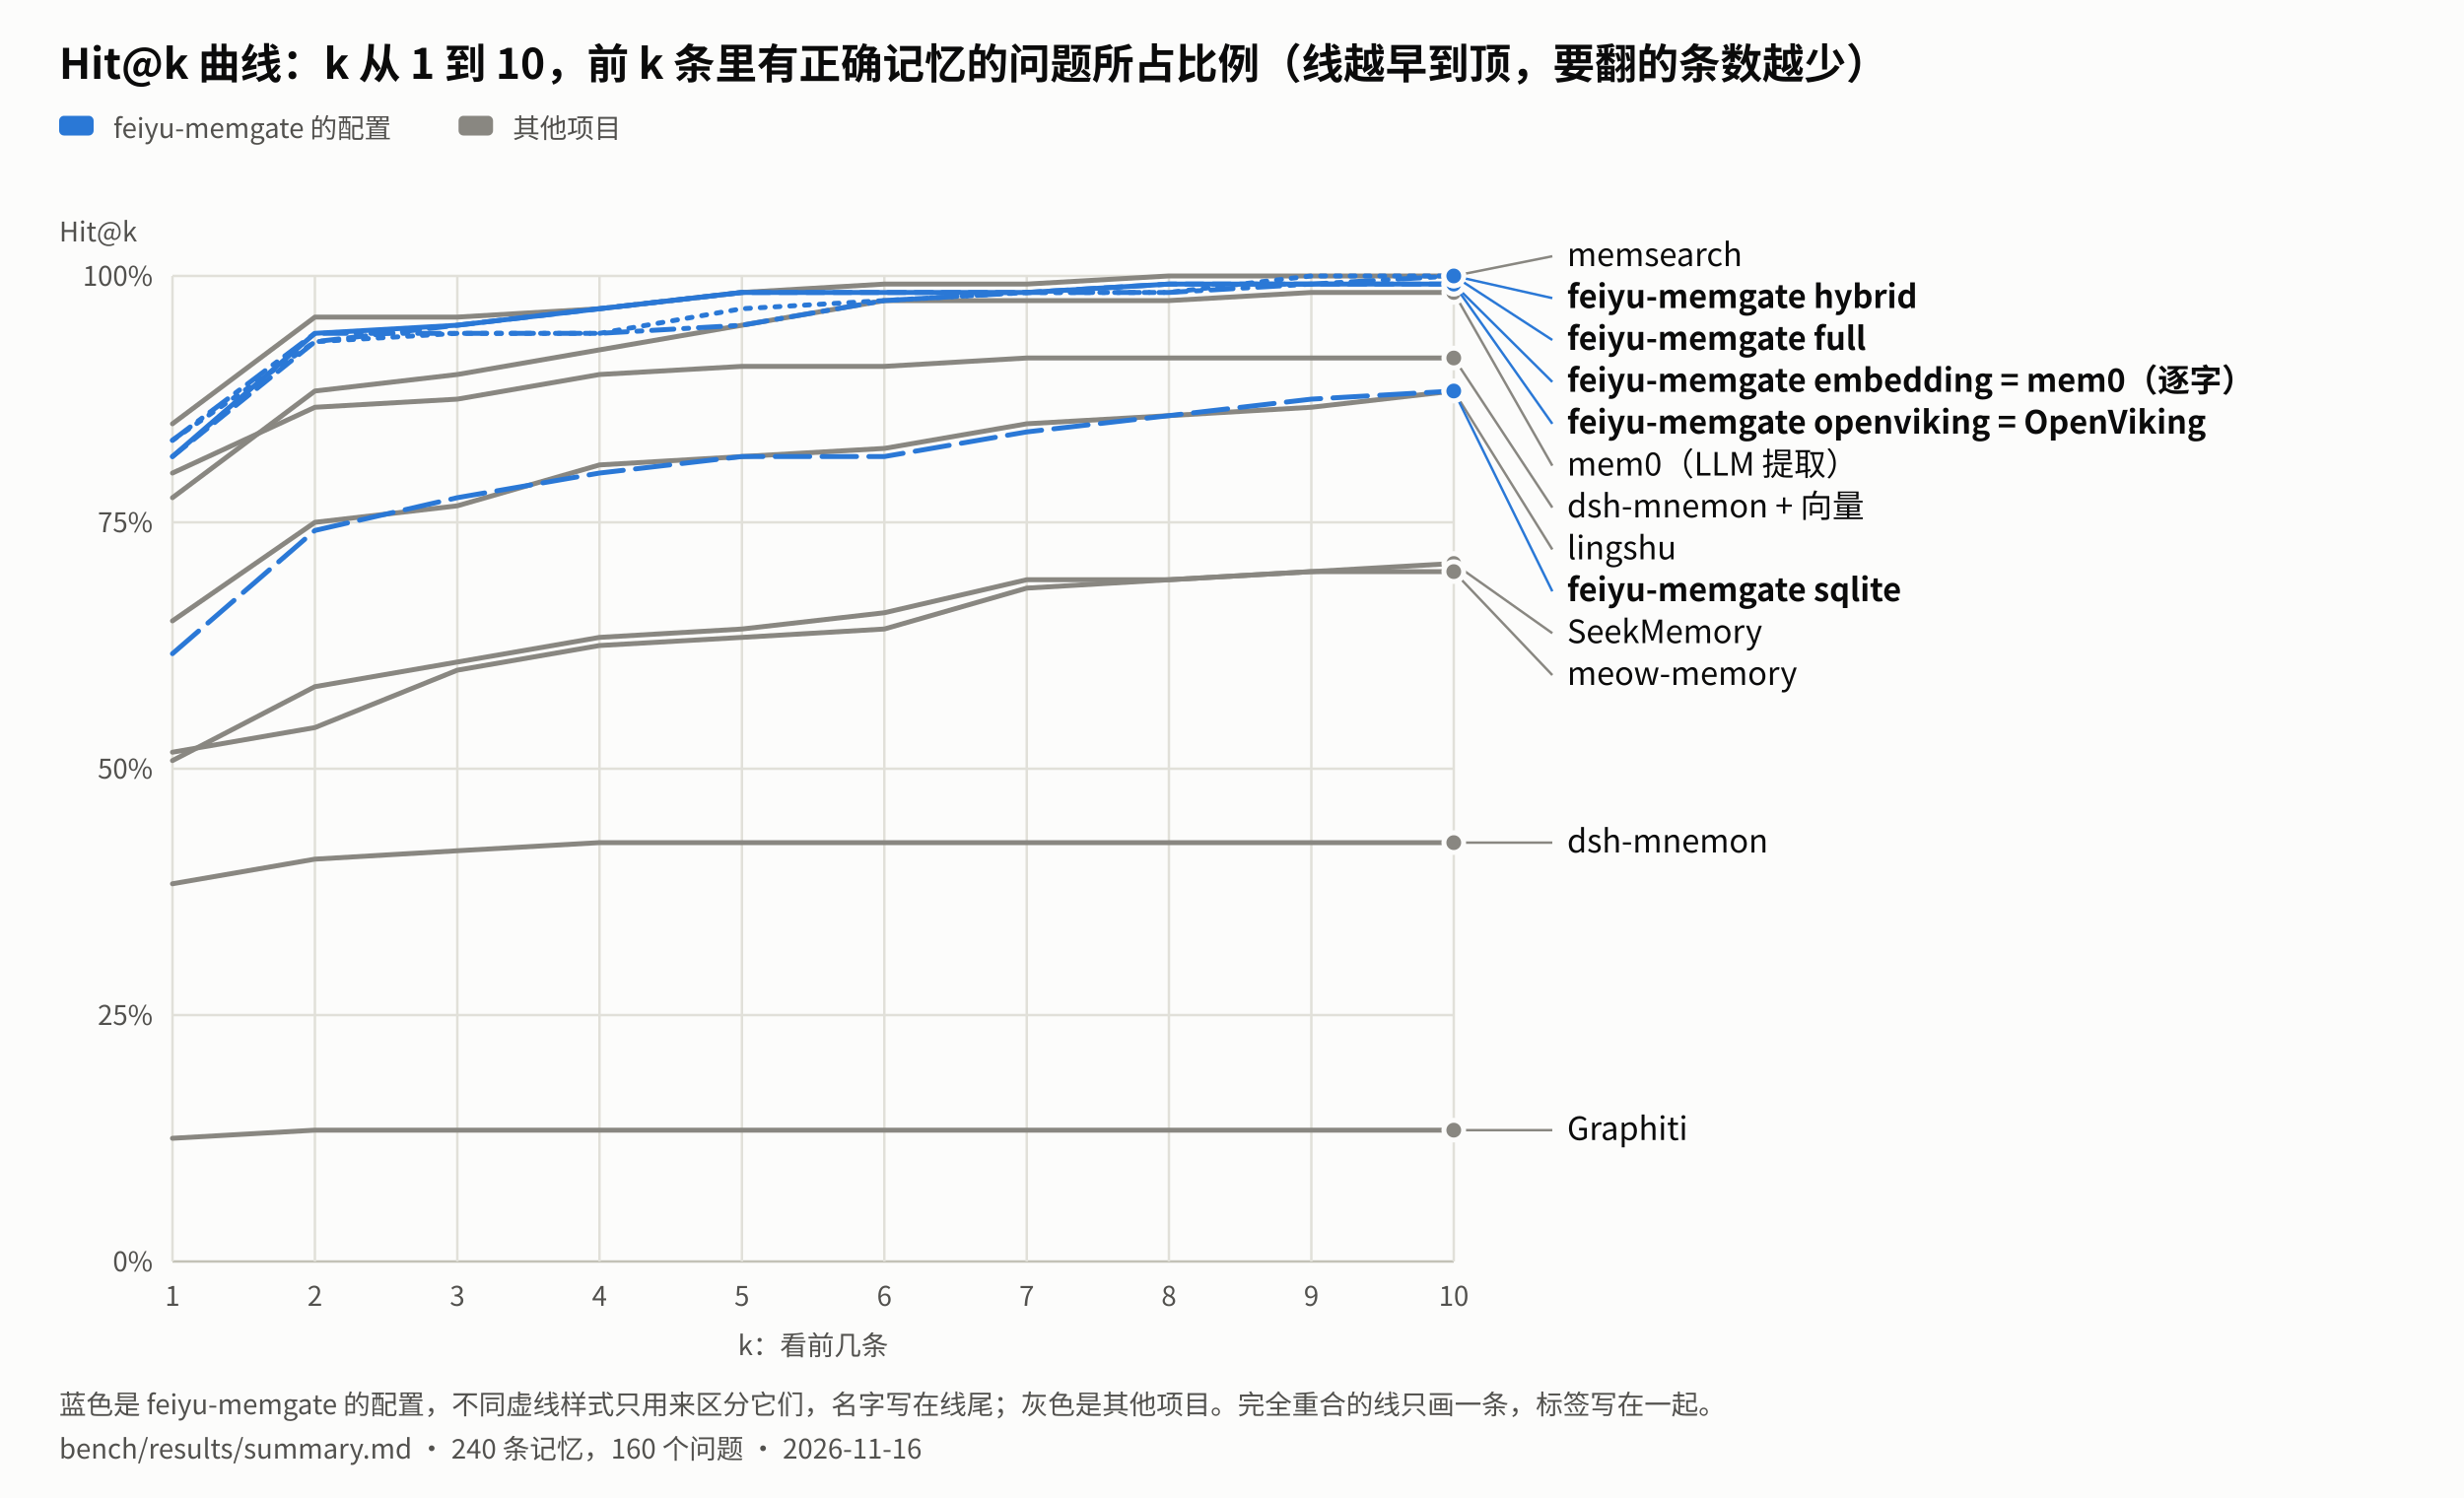
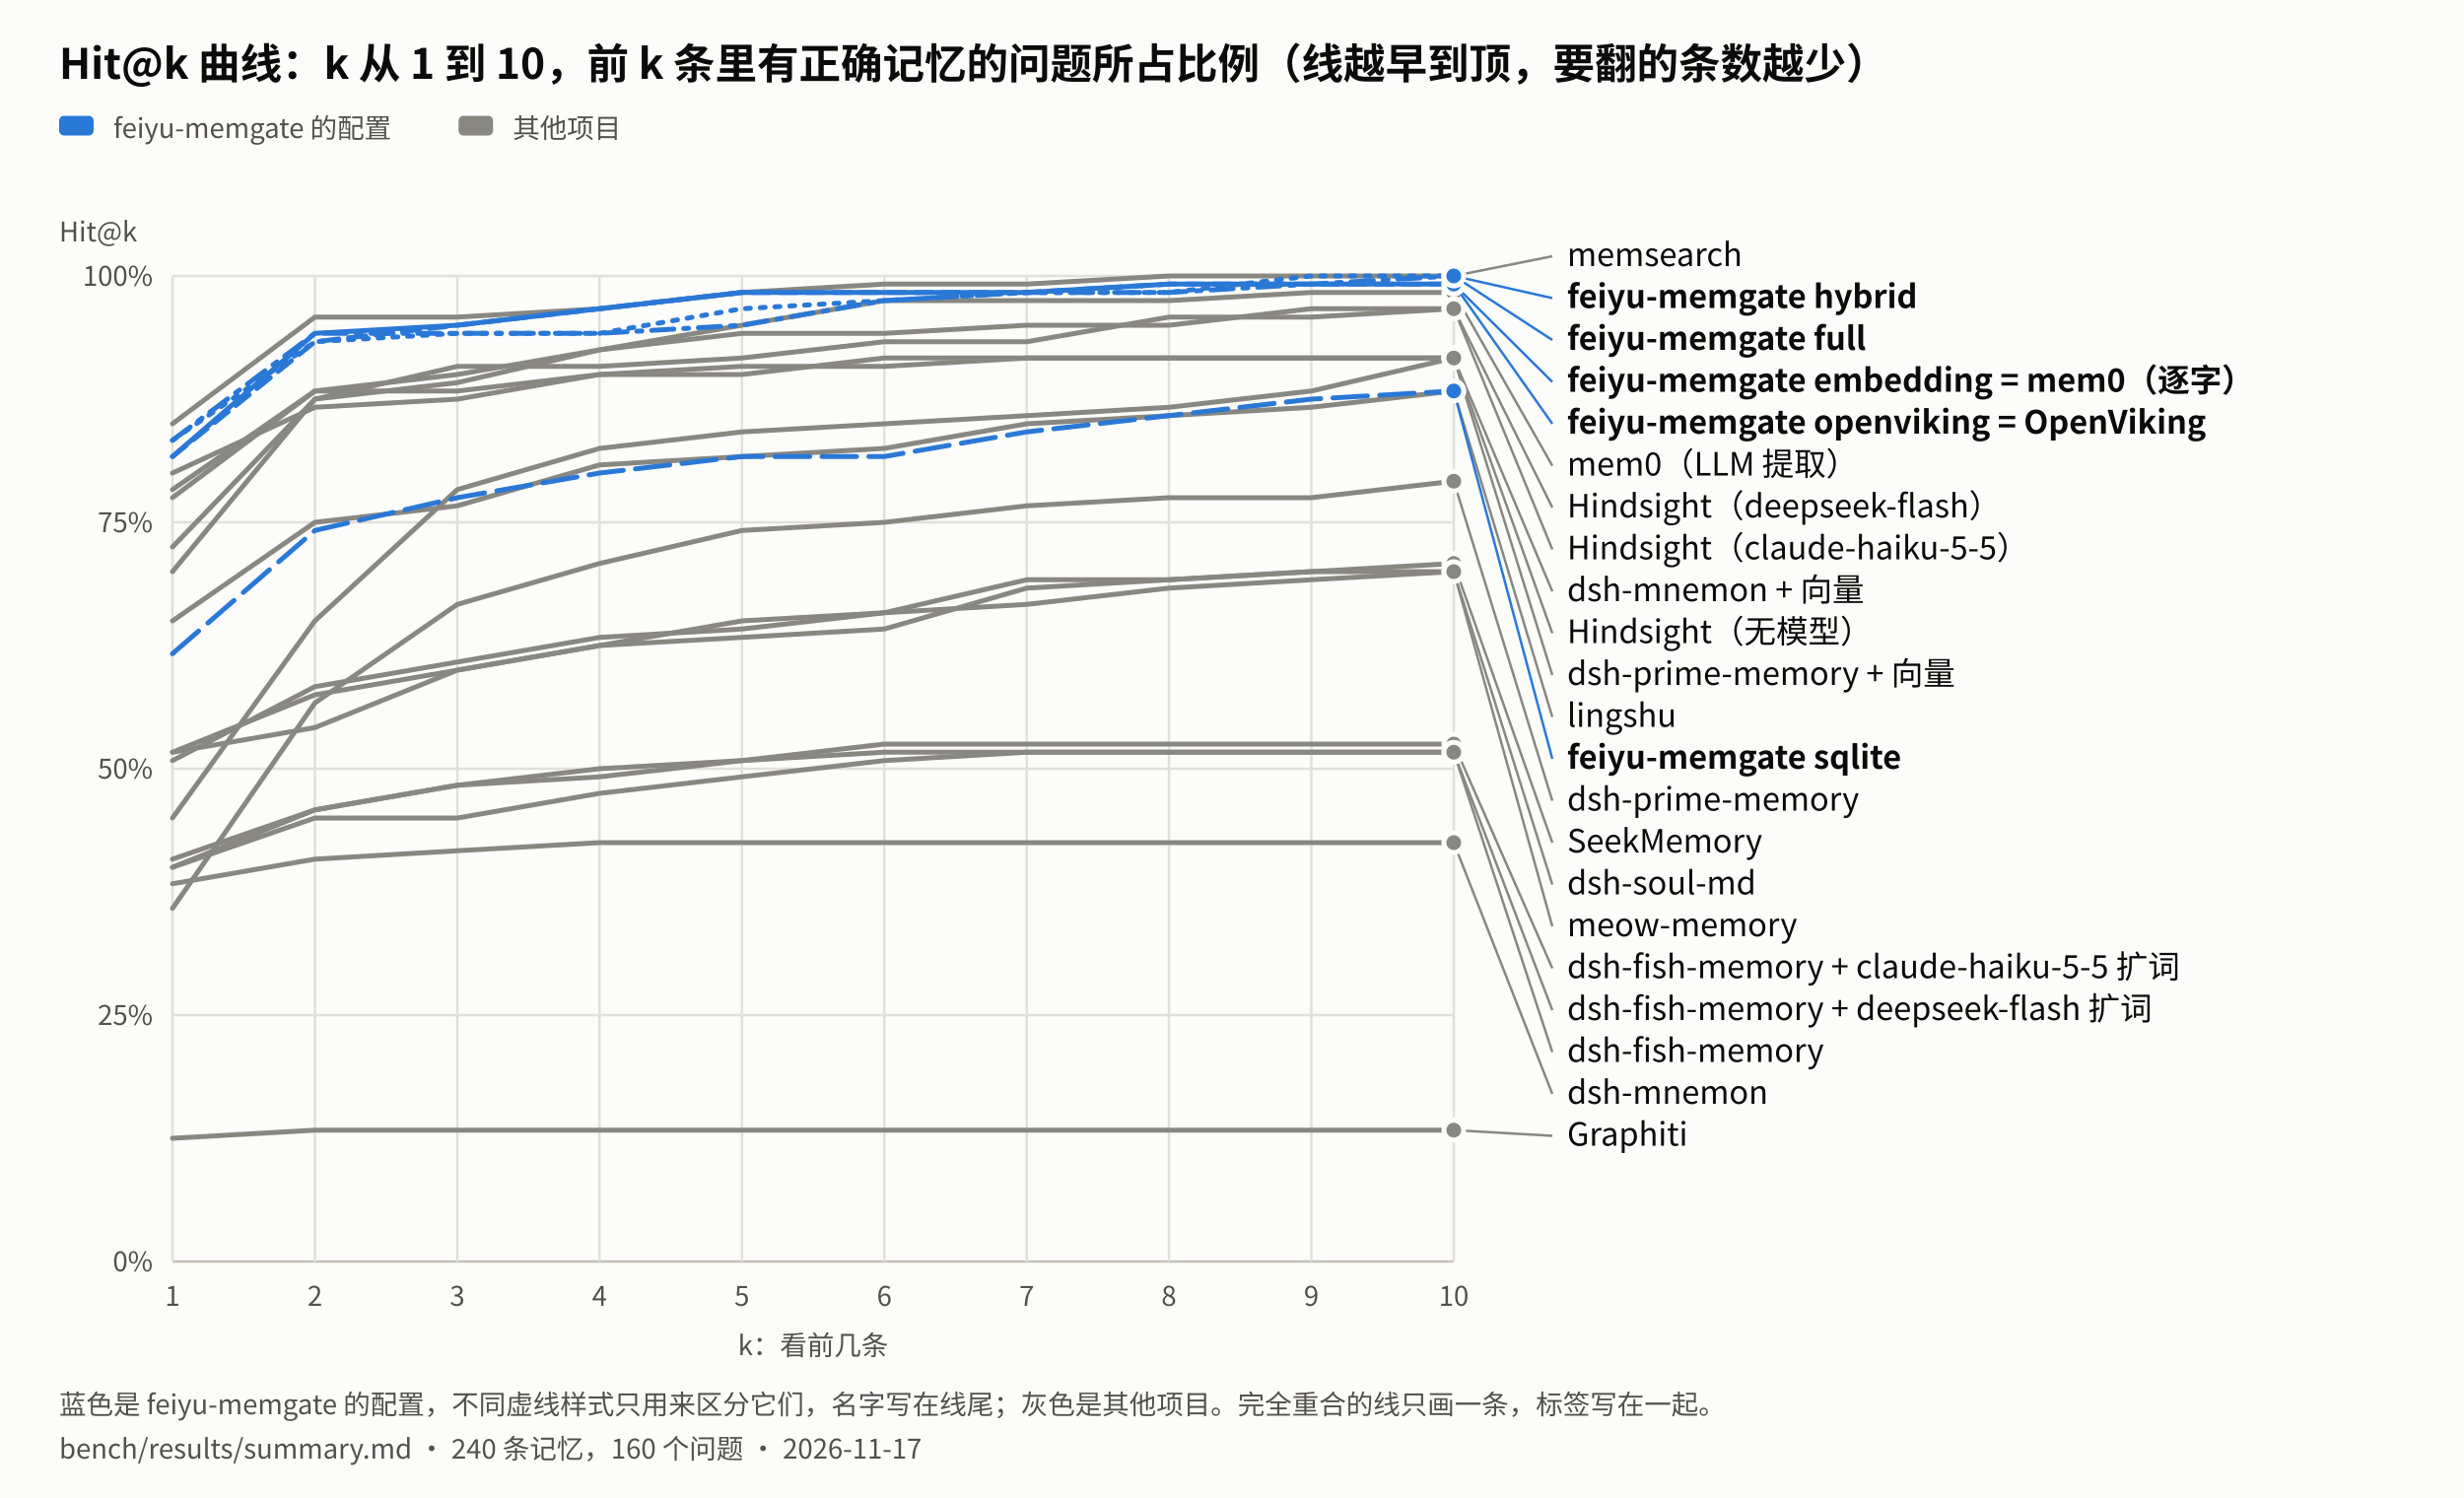
<svg xmlns="http://www.w3.org/2000/svg" width="1000" height="608" viewBox="0 0 1000 608" role="img" lang="zh">
  <style>text{font-family:-apple-system, "Segoe UI", "Microsoft YaHei", "PingFang SC", "Noto Sans CJK SC", "Helvetica Neue", Arial, sans-serif;fill:#52514e;font-size:13px}.t{font-size:17px;font-weight:600;fill:#0b0b0b}.l{font-size:13px;fill:#0b0b0b}.lb{font-size:13px;font-weight:600;fill:#0b0b0b}.s{font-size:11px;fill:#52514e}.grid{stroke:#e1e0d9;stroke-width:1;fill:none}.axis{stroke:#c3c2b7;stroke-width:1;fill:none}.tick{stroke:#0b0b0b;stroke-width:2;fill:none}.lead{stroke-width:1;fill:none}.fa{fill:#2a78d6}.fo{fill:#898781}.tint{fill:#898781;fill-opacity:0.35}</style>
  <rect width="1000" height="608" fill="#fcfcfb" />
  <text x="24.0" y="32.0" class="t">Hit@k 曲线：k 从 1 到 10，前 k 条里有正确记忆的问题所占比例（线越早到顶，要翻的条数越少）</text>
  <rect x="24.0" y="47.0" width="14" height="8" rx="2" class="fa" />
  <text x="46.0" y="56.0" class="s">feiyu-memgate 的配置</text>
  <rect x="186.1" y="47.0" width="14" height="8" rx="2" class="fo" />
  <text x="208.1" y="56.0" class="s">其他项目</text>
  <line x1="70.0" y1="512.0" x2="590.0" y2="512.0" class="axis" />
  <text x="62.0" y="516.0" class="s" text-anchor="end">0%</text>
  <line x1="70.0" y1="412.0" x2="590.0" y2="412.0" class="grid" />
  <text x="62.0" y="416.0" class="s" text-anchor="end">25%</text>
  <line x1="70.0" y1="312.0" x2="590.0" y2="312.0" class="grid" />
  <text x="62.0" y="316.0" class="s" text-anchor="end">50%</text>
  <line x1="70.0" y1="212.0" x2="590.0" y2="212.0" class="grid" />
  <text x="62.0" y="216.0" class="s" text-anchor="end">75%</text>
  <line x1="70.0" y1="112.0" x2="590.0" y2="112.0" class="grid" />
  <text x="62.0" y="116.0" class="s" text-anchor="end">100%</text>
  <line x1="70.0" y1="112.0" x2="70.0" y2="512.0" class="grid" />
  <text x="70.0" y="530.0" class="s" text-anchor="middle">1</text>
  <line x1="127.8" y1="112.0" x2="127.8" y2="512.0" class="grid" />
  <text x="127.8" y="530.0" class="s" text-anchor="middle">2</text>
  <line x1="185.6" y1="112.0" x2="185.6" y2="512.0" class="grid" />
  <text x="185.6" y="530.0" class="s" text-anchor="middle">3</text>
  <line x1="243.3" y1="112.0" x2="243.3" y2="512.0" class="grid" />
  <text x="243.3" y="530.0" class="s" text-anchor="middle">4</text>
  <line x1="301.1" y1="112.0" x2="301.1" y2="512.0" class="grid" />
  <text x="301.1" y="530.0" class="s" text-anchor="middle">5</text>
  <line x1="358.9" y1="112.0" x2="358.9" y2="512.0" class="grid" />
  <text x="358.9" y="530.0" class="s" text-anchor="middle">6</text>
  <line x1="416.7" y1="112.0" x2="416.7" y2="512.0" class="grid" />
  <text x="416.7" y="530.0" class="s" text-anchor="middle">7</text>
  <line x1="474.4" y1="112.0" x2="474.4" y2="512.0" class="grid" />
  <text x="474.4" y="530.0" class="s" text-anchor="middle">8</text>
  <line x1="532.2" y1="112.0" x2="532.2" y2="512.0" class="grid" />
  <text x="532.2" y="530.0" class="s" text-anchor="middle">9</text>
  <line x1="590.0" y1="112.0" x2="590.0" y2="512.0" class="grid" />
  <text x="590.0" y="530.0" class="s" text-anchor="middle">10</text>
  <text x="330.0" y="550.0" class="s" text-anchor="middle">k：看前几条</text>
  <text x="24.0" y="98.0" class="s">Hit@k</text>
  <polyline points="70.0,172.0 127.8,128.7 185.6,128.7 243.3,125.3 301.1,118.7 358.9,115.3 416.7,115.3 474.4,112.0 532.2,112.0 590.0,112.0" fill="none" stroke="#898781" stroke-width="2" stroke-linejoin="round" stroke-linecap="round" />
  <polyline points="70.0,202.0 127.8,158.7 185.6,152.0 243.3,142.0 301.1,132.0 358.9,122.0 416.7,122.0 474.4,122.0 532.2,118.7 590.0,118.7" fill="none" stroke="#898781" stroke-width="2" stroke-linejoin="round" stroke-linecap="round" />
+   <polyline points="70.0,232.0 127.8,162.0 185.6,155.3 243.3,142.0 301.1,135.3 358.9,135.3 416.7,132.0 474.4,132.0 532.2,125.3 590.0,125.3" fill="none" stroke="#898781" stroke-width="2" stroke-linejoin="round" stroke-linecap="round" />
+   <polyline points="70.0,222.0 127.8,162.0 185.6,148.7 243.3,148.7 301.1,145.3 358.9,138.7 416.7,138.7 474.4,128.7 532.2,128.7 590.0,125.3" fill="none" stroke="#898781" stroke-width="2" stroke-linejoin="round" stroke-linecap="round" />
  <polyline points="70.0,192.0 127.8,165.3 185.6,162.0 243.3,152.0 301.1,148.7 358.9,148.7 416.7,145.3 474.4,145.3 532.2,145.3 590.0,145.3" fill="none" stroke="#898781" stroke-width="2" stroke-linejoin="round" stroke-linecap="round" />
+   <polyline points="70.0,198.7 127.8,158.7 185.6,158.7 243.3,152.0 301.1,152.0 358.9,145.3 416.7,145.3 474.4,145.3 532.2,145.3 590.0,145.3" fill="none" stroke="#898781" stroke-width="2" stroke-linejoin="round" stroke-linecap="round" />
+   <polyline points="70.0,332.0 127.8,252.0 185.6,198.7 243.3,182.0 301.1,175.3 358.9,172.0 416.7,168.7 474.4,165.3 532.2,158.7 590.0,145.3" fill="none" stroke="#898781" stroke-width="2" stroke-linejoin="round" stroke-linecap="round" />
  <polyline points="70.0,252.0 127.8,212.0 185.6,205.3 243.3,188.7 301.1,185.3 358.9,182.0 416.7,172.0 474.4,168.7 532.2,165.3 590.0,158.7" fill="none" stroke="#898781" stroke-width="2" stroke-linejoin="round" stroke-linecap="round" />
+   <polyline points="70.0,368.7 127.8,285.3 185.6,245.3 243.3,228.7 301.1,215.3 358.9,212.0 416.7,205.3 474.4,202.0 532.2,202.0 590.0,195.3" fill="none" stroke="#898781" stroke-width="2" stroke-linejoin="round" stroke-linecap="round" />
+   <polyline points="70.0,305.3 127.8,282.0 185.6,272.0 243.3,262.0 301.1,252.0 358.9,248.7 416.7,245.3 474.4,238.7 532.2,235.3 590.0,232.0" fill="none" stroke="#898781" stroke-width="2" stroke-linejoin="round" stroke-linecap="round" />
  <polyline points="70.0,308.7 127.8,278.7 185.6,268.7 243.3,258.7 301.1,255.3 358.9,248.7 416.7,235.3 474.4,235.3 532.2,232.0 590.0,228.7" fill="none" stroke="#898781" stroke-width="2" stroke-linejoin="round" stroke-linecap="round" />
  <polyline points="70.0,305.3 127.8,295.3 185.6,272.0 243.3,262.0 301.1,258.7 358.9,255.3 416.7,238.7 474.4,235.3 532.2,232.0 590.0,232.0" fill="none" stroke="#898781" stroke-width="2" stroke-linejoin="round" stroke-linecap="round" />
+   <polyline points="70.0,348.7 127.8,328.7 185.6,318.7 243.3,312.0 301.1,308.7 358.9,305.3 416.7,305.3 474.4,305.3 532.2,305.3 590.0,305.3" fill="none" stroke="#898781" stroke-width="2" stroke-linejoin="round" stroke-linecap="round" />
+   <polyline points="70.0,352.0 127.8,328.7 185.6,318.7 243.3,315.3 301.1,308.7 358.9,302.0 416.7,302.0 474.4,302.0 532.2,302.0 590.0,302.0" fill="none" stroke="#898781" stroke-width="2" stroke-linejoin="round" stroke-linecap="round" />
+   <polyline points="70.0,352.0 127.8,332.0 185.6,332.0 243.3,322.0 301.1,315.3 358.9,308.7 416.7,305.3 474.4,305.3 532.2,305.3 590.0,305.3" fill="none" stroke="#898781" stroke-width="2" stroke-linejoin="round" stroke-linecap="round" />
  <polyline points="70.0,358.7 127.8,348.7 185.6,345.3 243.3,342.0 301.1,342.0 358.9,342.0 416.7,342.0 474.4,342.0 532.2,342.0 590.0,342.0" fill="none" stroke="#898781" stroke-width="2" stroke-linejoin="round" stroke-linecap="round" />
  <polyline points="70.0,462.0 127.8,458.7 185.6,458.7 243.3,458.7 301.1,458.7 358.9,458.7 416.7,458.7 474.4,458.7 532.2,458.7 590.0,458.7" fill="none" stroke="#898781" stroke-width="2" stroke-linejoin="round" stroke-linecap="round" />
  <polyline points="70.0,185.3 127.8,135.3 185.6,132.0 243.3,125.3 301.1,118.7 358.9,118.7 416.7,118.7 474.4,115.3 532.2,115.3 590.0,115.3" fill="none" stroke="#2a78d6" stroke-width="2" stroke-linejoin="round" stroke-linecap="round" />
  <polyline points="70.0,185.3 127.8,138.7 185.6,132.0 243.3,125.3 301.1,118.7 358.9,118.7 416.7,118.7 474.4,115.3 532.2,115.3 590.0,115.3" fill="none" stroke="#2a78d6" stroke-width="2" stroke-linejoin="round" stroke-linecap="round" stroke-dasharray="7 4" />
  <polyline points="70.0,178.7 127.8,138.7 185.6,135.3 243.3,135.3 301.1,125.3 358.9,122.0 416.7,118.7 474.4,118.7 532.2,112.0 590.0,112.0" fill="none" stroke="#2a78d6" stroke-width="2" stroke-linejoin="round" stroke-linecap="round" stroke-dasharray="2 4" />
  <polyline points="70.0,178.7 127.8,135.3 185.6,135.3 243.3,135.3 301.1,132.0 358.9,122.0 416.7,118.7 474.4,118.7 532.2,115.3 590.0,112.0" fill="none" stroke="#2a78d6" stroke-width="2" stroke-linejoin="round" stroke-linecap="round" stroke-dasharray="9 4 2 4" />
  <polyline points="70.0,265.3 127.8,215.3 185.6,202.0 243.3,192.0 301.1,185.3 358.9,185.3 416.7,175.3 474.4,168.7 532.2,162.0 590.0,158.7" fill="none" stroke="#2a78d6" stroke-width="2" stroke-linejoin="round" stroke-linecap="round" stroke-dasharray="14 5" />
  <line x1="590.0" y1="112.0" x2="630.0" y2="104.0" class="lead" stroke="#898781" />
  <circle cx="590.0" cy="112.0" r="4" fill="#898781" stroke="#fcfcfb" stroke-width="2" />
  <text x="636.0" y="108.0" class="l">memsearch</text>
  <line x1="590.0" y1="118.7" x2="630.0" y2="189.0" class="lead" stroke="#898781" />
  <circle cx="590.0" cy="118.7" r="4" fill="#898781" stroke="#fcfcfb" stroke-width="2" />
  <text x="636.0" y="193.0" class="l">mem0（LLM 提取）</text>
-   <line x1="590.0" y1="145.3" x2="630.0" y2="206.0" class="lead" stroke="#898781" />
+   <line x1="590.0" y1="125.3" x2="630.0" y2="206.0" class="lead" stroke="#898781" />
+   <circle cx="590.0" cy="125.3" r="4" fill="#898781" stroke="#fcfcfb" stroke-width="2" />
+   <text x="636.0" y="210.0" class="l">Hindsight（deepseek-flash）</text>
+   <line x1="590.0" y1="125.3" x2="630.0" y2="223.0" class="lead" stroke="#898781" />
+   <circle cx="590.0" cy="125.3" r="4" fill="#898781" stroke="#fcfcfb" stroke-width="2" />
+   <text x="636.0" y="227.0" class="l">Hindsight（claude-haiku-5-5）</text>
+   <line x1="590.0" y1="145.3" x2="630.0" y2="240.0" class="lead" stroke="#898781" />
  <circle cx="590.0" cy="145.3" r="4" fill="#898781" stroke="#fcfcfb" stroke-width="2" />
-   <text x="636.0" y="210.0" class="l">dsh-mnemon + 向量</text>
-   <line x1="590.0" y1="158.7" x2="630.0" y2="223.0" class="lead" stroke="#898781" />
+   <text x="636.0" y="244.0" class="l">dsh-mnemon + 向量</text>
+   <line x1="590.0" y1="145.3" x2="630.0" y2="257.0" class="lead" stroke="#898781" />
+   <circle cx="590.0" cy="145.3" r="4" fill="#898781" stroke="#fcfcfb" stroke-width="2" />
+   <text x="636.0" y="261.0" class="l">Hindsight（无模型）</text>
+   <line x1="590.0" y1="145.3" x2="630.0" y2="274.0" class="lead" stroke="#898781" />
+   <circle cx="590.0" cy="145.3" r="4" fill="#898781" stroke="#fcfcfb" stroke-width="2" />
+   <text x="636.0" y="278.0" class="l">dsh-prime-memory + 向量</text>
+   <line x1="590.0" y1="158.7" x2="630.0" y2="291.0" class="lead" stroke="#898781" />
  <circle cx="590.0" cy="158.7" r="4" fill="#898781" stroke="#fcfcfb" stroke-width="2" />
-   <text x="636.0" y="227.0" class="l">lingshu</text>
-   <line x1="590.0" y1="228.7" x2="630.0" y2="257.0" class="lead" stroke="#898781" />
+   <text x="636.0" y="295.0" class="l">lingshu</text>
+   <line x1="590.0" y1="195.3" x2="630.0" y2="325.0" class="lead" stroke="#898781" />
+   <circle cx="590.0" cy="195.3" r="4" fill="#898781" stroke="#fcfcfb" stroke-width="2" />
+   <text x="636.0" y="329.0" class="l">dsh-prime-memory</text>
+   <line x1="590.0" y1="232.0" x2="630.0" y2="359.0" class="lead" stroke="#898781" />
+   <circle cx="590.0" cy="232.0" r="4" fill="#898781" stroke="#fcfcfb" stroke-width="2" />
+   <text x="636.0" y="363.0" class="l">dsh-soul-md</text>
+   <line x1="590.0" y1="228.7" x2="630.0" y2="342.0" class="lead" stroke="#898781" />
  <circle cx="590.0" cy="228.7" r="4" fill="#898781" stroke="#fcfcfb" stroke-width="2" />
-   <text x="636.0" y="261.0" class="l">SeekMemory</text>
-   <line x1="590.0" y1="232.0" x2="630.0" y2="274.0" class="lead" stroke="#898781" />
+   <text x="636.0" y="346.0" class="l">SeekMemory</text>
+   <line x1="590.0" y1="232.0" x2="630.0" y2="376.0" class="lead" stroke="#898781" />
  <circle cx="590.0" cy="232.0" r="4" fill="#898781" stroke="#fcfcfb" stroke-width="2" />
-   <text x="636.0" y="278.0" class="l">meow-memory</text>
-   <line x1="590.0" y1="342.0" x2="630.0" y2="342.0" class="lead" stroke="#898781" />
+   <text x="636.0" y="380.0" class="l">meow-memory</text>
+   <line x1="590.0" y1="305.3" x2="630.0" y2="410.0" class="lead" stroke="#898781" />
+   <circle cx="590.0" cy="305.3" r="4" fill="#898781" stroke="#fcfcfb" stroke-width="2" />
+   <text x="636.0" y="414.0" class="l">dsh-fish-memory + deepseek-flash 扩词</text>
+   <line x1="590.0" y1="302.0" x2="630.0" y2="393.0" class="lead" stroke="#898781" />
+   <circle cx="590.0" cy="302.0" r="4" fill="#898781" stroke="#fcfcfb" stroke-width="2" />
+   <text x="636.0" y="397.0" class="l">dsh-fish-memory + claude-haiku-5-5 扩词</text>
+   <line x1="590.0" y1="305.3" x2="630.0" y2="427.0" class="lead" stroke="#898781" />
+   <circle cx="590.0" cy="305.3" r="4" fill="#898781" stroke="#fcfcfb" stroke-width="2" />
+   <text x="636.0" y="431.0" class="l">dsh-fish-memory</text>
+   <line x1="590.0" y1="342.0" x2="630.0" y2="444.0" class="lead" stroke="#898781" />
  <circle cx="590.0" cy="342.0" r="4" fill="#898781" stroke="#fcfcfb" stroke-width="2" />
-   <text x="636.0" y="346.0" class="l">dsh-mnemon</text>
-   <line x1="590.0" y1="458.7" x2="630.0" y2="458.7" class="lead" stroke="#898781" />
+   <text x="636.0" y="448.0" class="l">dsh-mnemon</text>
+   <line x1="590.0" y1="458.7" x2="630.0" y2="461.0" class="lead" stroke="#898781" />
  <circle cx="590.0" cy="458.7" r="4" fill="#898781" stroke="#fcfcfb" stroke-width="2" />
-   <text x="636.0" y="462.7" class="l">Graphiti</text>
+   <text x="636.0" y="465.0" class="l">Graphiti</text>
  <line x1="590.0" y1="115.3" x2="630.0" y2="155.0" class="lead" stroke="#2a78d6" />
  <circle cx="590.0" cy="115.3" r="4" fill="#2a78d6" stroke="#fcfcfb" stroke-width="2" />
  <text x="636.0" y="159.0" class="lb">feiyu-memgate embedding = mem0（逐字）</text>
  <line x1="590.0" y1="115.3" x2="630.0" y2="172.0" class="lead" stroke="#2a78d6" />
  <circle cx="590.0" cy="115.3" r="4" fill="#2a78d6" stroke="#fcfcfb" stroke-width="2" />
  <text x="636.0" y="176.0" class="lb">feiyu-memgate openviking = OpenViking</text>
  <line x1="590.0" y1="112.0" x2="630.0" y2="121.0" class="lead" stroke="#2a78d6" />
  <circle cx="590.0" cy="112.0" r="4" fill="#2a78d6" stroke="#fcfcfb" stroke-width="2" />
  <text x="636.0" y="125.0" class="lb">feiyu-memgate hybrid</text>
  <line x1="590.0" y1="112.0" x2="630.0" y2="138.0" class="lead" stroke="#2a78d6" />
  <circle cx="590.0" cy="112.0" r="4" fill="#2a78d6" stroke="#fcfcfb" stroke-width="2" />
  <text x="636.0" y="142.0" class="lb">feiyu-memgate full</text>
-   <line x1="590.0" y1="158.7" x2="630.0" y2="240.0" class="lead" stroke="#2a78d6" />
+   <line x1="590.0" y1="158.7" x2="630.0" y2="308.0" class="lead" stroke="#2a78d6" />
  <circle cx="590.0" cy="158.7" r="4" fill="#2a78d6" stroke="#fcfcfb" stroke-width="2" />
-   <text x="636.0" y="244.0" class="lb">feiyu-memgate sqlite</text>
+   <text x="636.0" y="312.0" class="lb">feiyu-memgate sqlite</text>
  <text x="24.0" y="574.0" class="s">蓝色是 feiyu-memgate 的配置，不同虚线样式只用来区分它们，名字写在线尾；灰色是其他项目。完全重合的线只画一条，标签写在一起。</text>
-   <text x="24.0" y="592.0" class="s">bench/results/summary.md · 240 条记忆，160 个问题 · 2026-11-16</text>
+   <text x="24.0" y="592.0" class="s">bench/results/summary.md · 240 条记忆，160 个问题 · 2026-11-17</text>
</svg>
